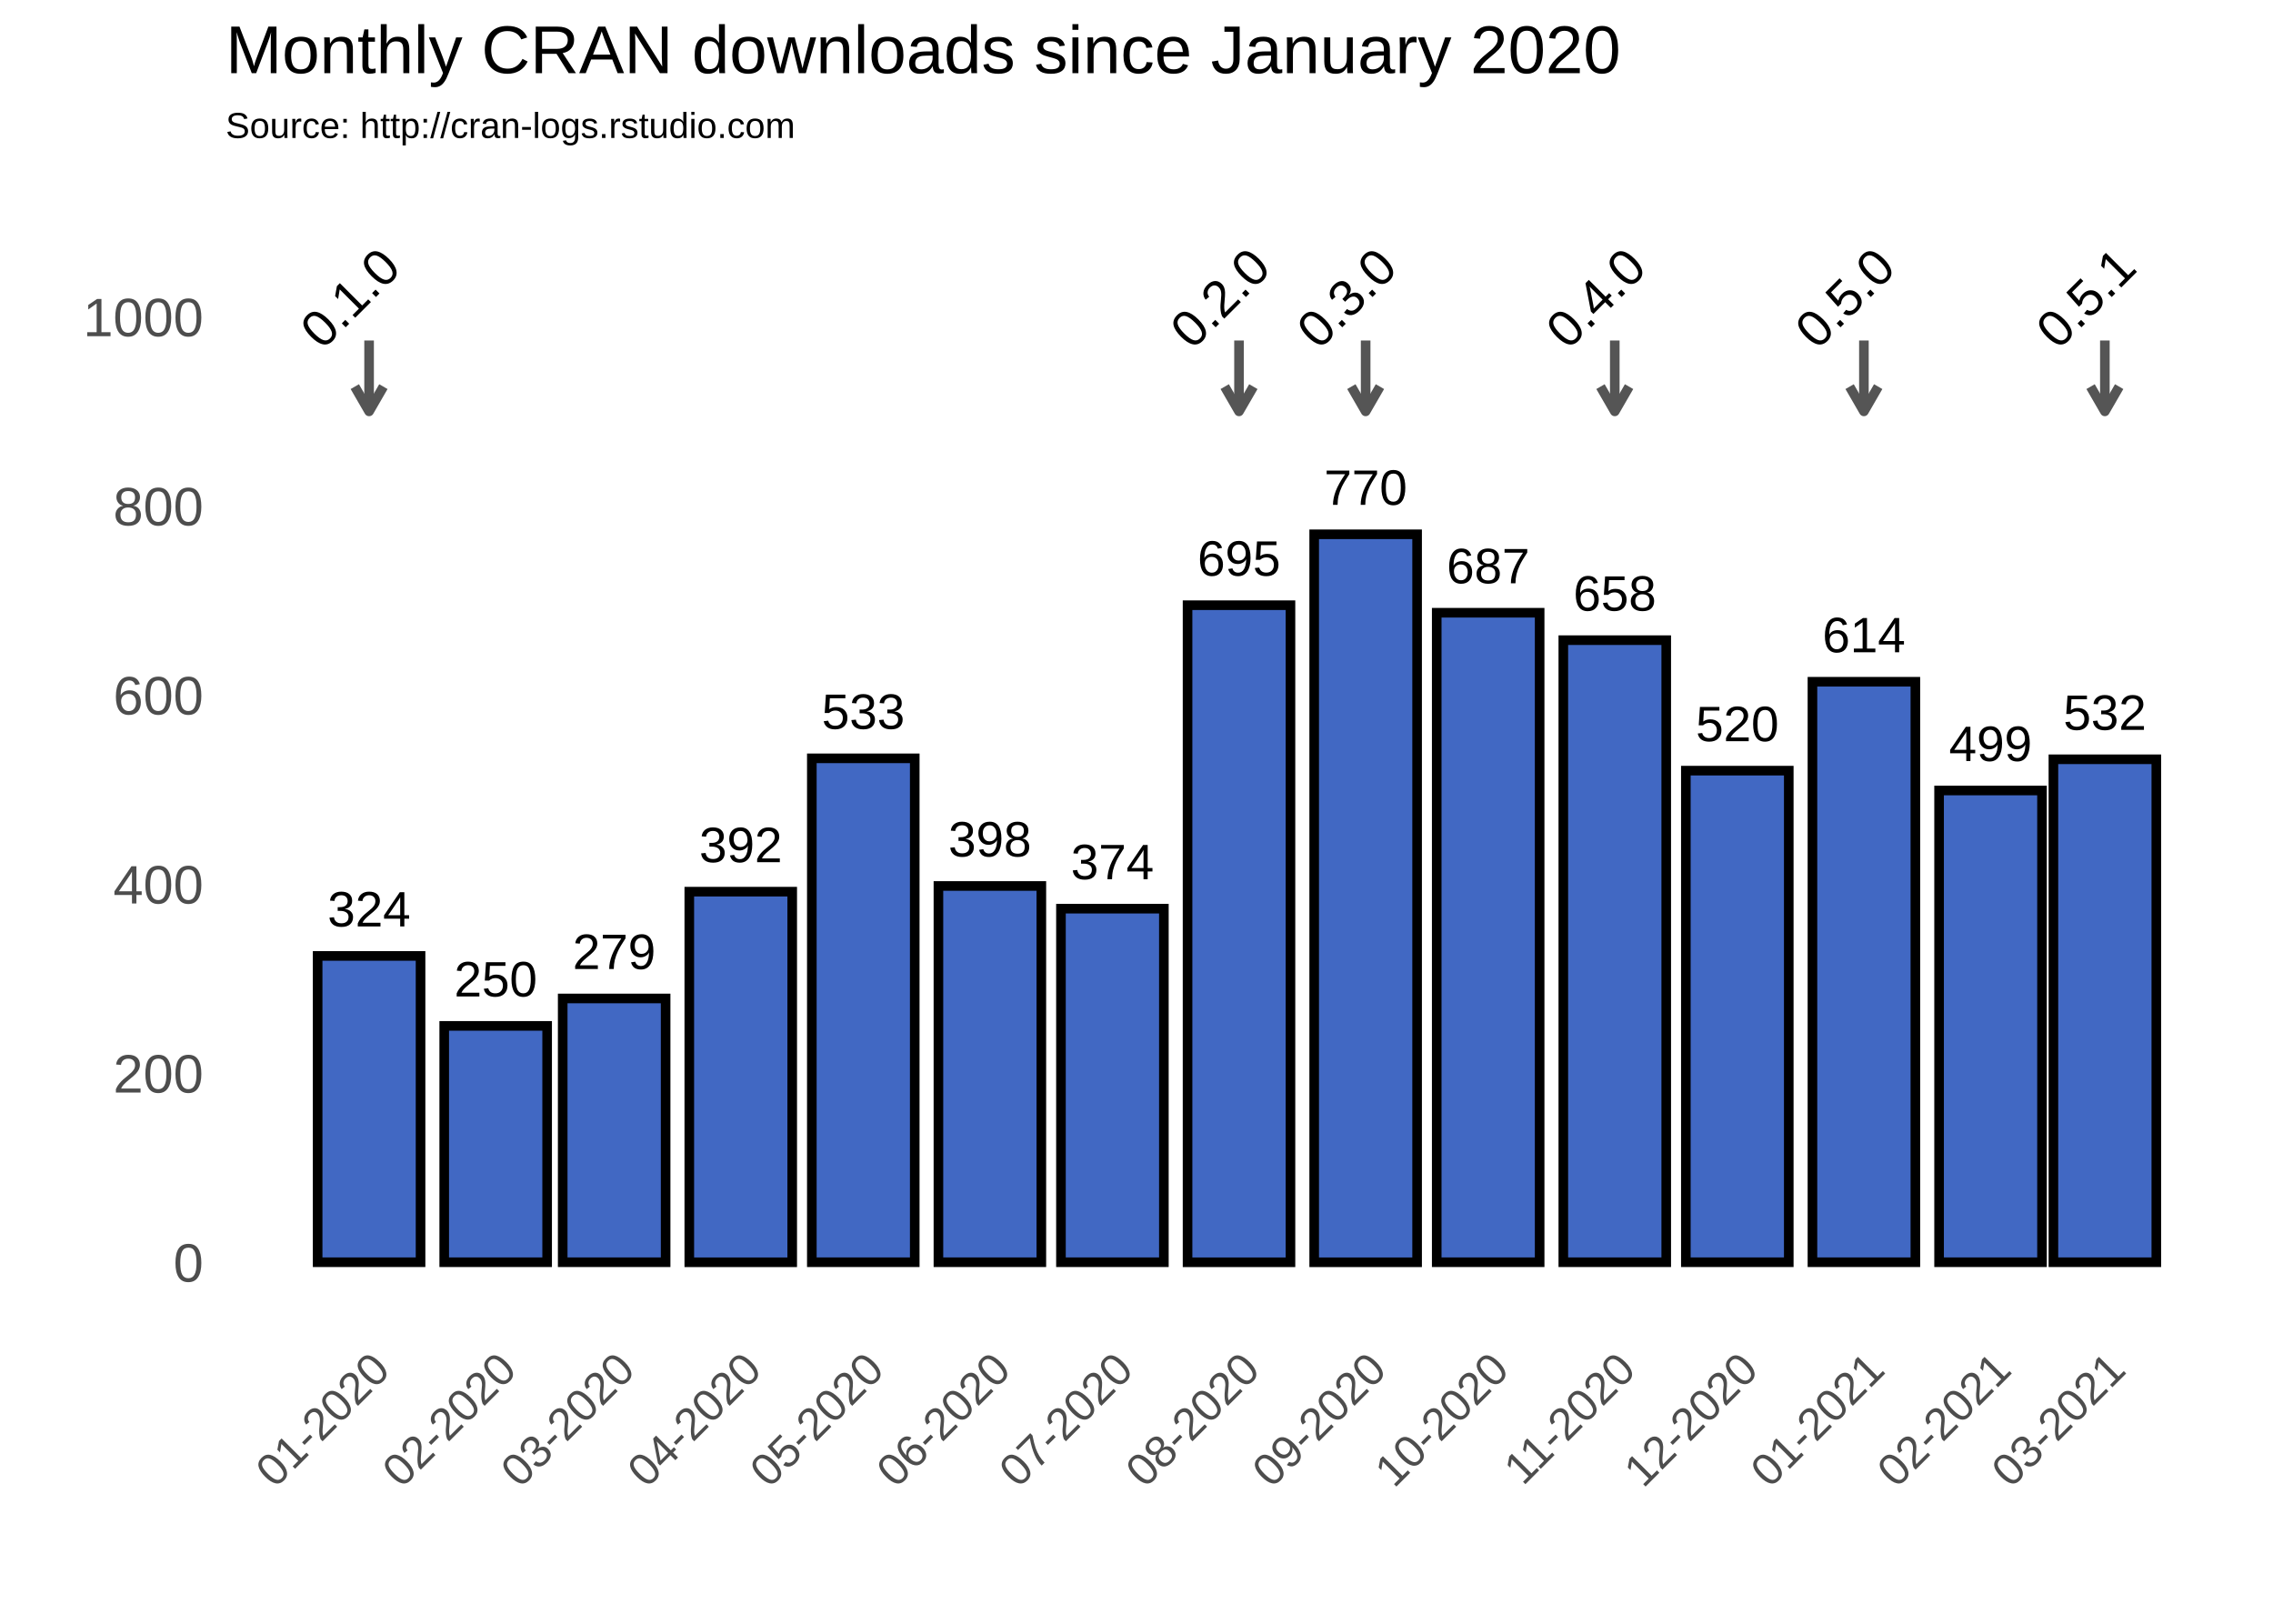
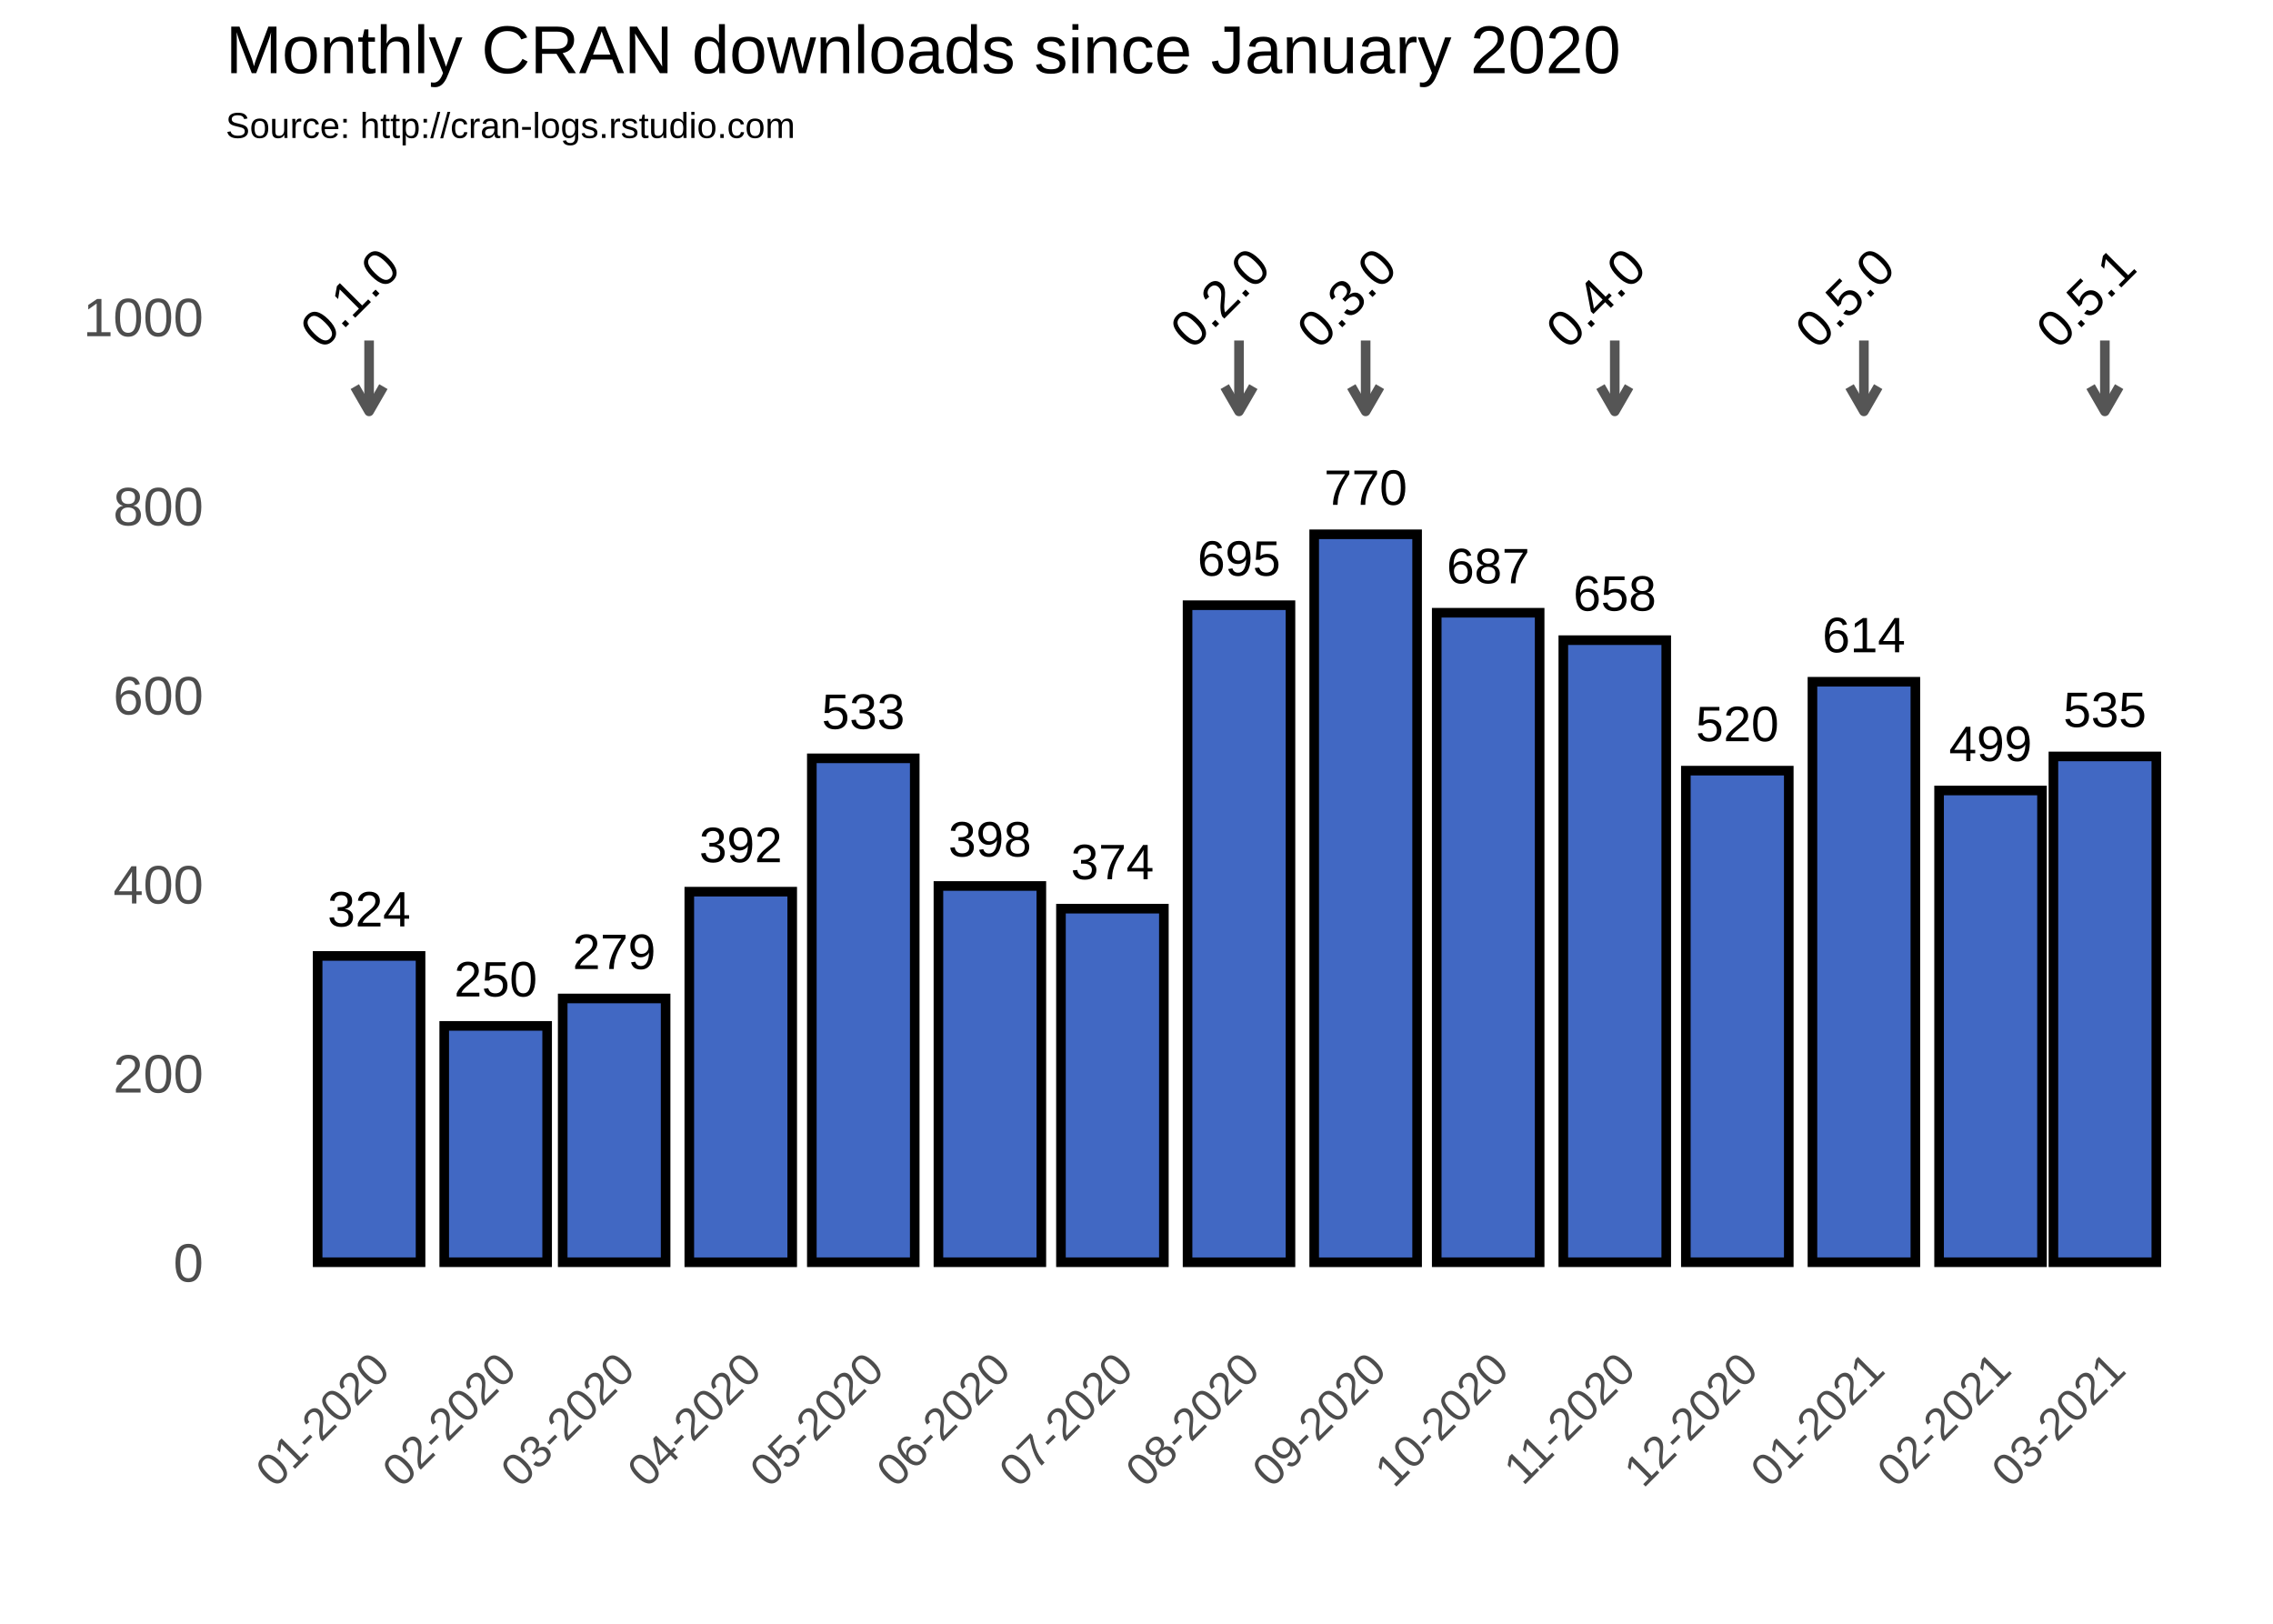
<svg xmlns="http://www.w3.org/2000/svg" class="svglite" width="504.00pt" height="360.00pt" viewBox="0 0 504.00 360.00">
  <defs>
    <style type="text/css">
    .svglite line, .svglite polyline, .svglite polygon, .svglite path, .svglite rect, .svglite circle {
      fill: none;
      stroke: #000000;
      stroke-linecap: round;
      stroke-linejoin: round;
      stroke-miterlimit: 10.00;
    }
  </style>
  </defs>
  <rect width="100%" height="100%" style="stroke: none; fill: #FFFFFF;" />
  <defs>
    <clipPath id="cpMC4wMHw1MDQuMDB8MC4wMHwzNjAuMDA=">
      <rect x="0.00" y="0.00" width="504.00" height="360.00" />
    </clipPath>
  </defs>
  <g clip-path="url(#cpMC4wMHw1MDQuMDB8MC4wMHwzNjAuMDA=)">
    <rect x="0.00" y="0.00" width="504.00" height="360.00" style="stroke-width: 1.07; stroke: #FFFFFF; fill: #FFFFFF;" />
  </g>
  <defs>
    <clipPath id="cpNTAuMDR8NDk4LjUyfDM3Ljc2fDI5MS4zOA==">
      <rect x="50.04" y="37.76" width="448.48" height="253.62" />
    </clipPath>
  </defs>
  <g clip-path="url(#cpNTAuMDR8NDk4LjUyfDM3Ljc2fDI5MS4zOA==)">
    <polyline points="50.04,258.89 498.52,258.89 " style="stroke-width: 0.53; stroke: #FFFFFF; stroke-linecap: butt;" />
    <polyline points="50.04,216.97 498.52,216.97 " style="stroke-width: 0.53; stroke: #FFFFFF; stroke-linecap: butt;" />
    <polyline points="50.04,175.05 498.52,175.05 " style="stroke-width: 0.53; stroke: #FFFFFF; stroke-linecap: butt;" />
    <polyline points="50.04,133.13 498.52,133.13 " style="stroke-width: 0.53; stroke: #FFFFFF; stroke-linecap: butt;" />
    <polyline points="50.04,91.21 498.52,91.21 " style="stroke-width: 0.53; stroke: #FFFFFF; stroke-linecap: butt;" />
    <polyline points="50.04,49.29 498.52,49.29 " style="stroke-width: 0.53; stroke: #FFFFFF; stroke-linecap: butt;" />
    <polyline points="53.77,291.38 53.77,37.76 " style="stroke-width: 0.53; stroke: #FFFFFF; stroke-linecap: butt;" />
    <polyline points="67.80,291.38 67.80,37.76 " style="stroke-width: 0.53; stroke: #FFFFFF; stroke-linecap: butt;" />
    <polyline points="95.88,291.38 95.88,37.76 " style="stroke-width: 0.53; stroke: #FFFFFF; stroke-linecap: butt;" />
    <polyline points="123.04,291.38 123.04,37.76 " style="stroke-width: 0.53; stroke: #FFFFFF; stroke-linecap: butt;" />
    <polyline points="150.21,291.38 150.21,37.76 " style="stroke-width: 0.53; stroke: #FFFFFF; stroke-linecap: butt;" />
    <polyline points="177.83,291.38 177.83,37.76 " style="stroke-width: 0.53; stroke: #FFFFFF; stroke-linecap: butt;" />
    <polyline points="205.46,291.38 205.46,37.76 " style="stroke-width: 0.53; stroke: #FFFFFF; stroke-linecap: butt;" />
    <polyline points="233.08,291.38 233.08,37.76 " style="stroke-width: 0.53; stroke: #FFFFFF; stroke-linecap: butt;" />
    <polyline points="260.70,291.38 260.70,37.76 " style="stroke-width: 0.53; stroke: #FFFFFF; stroke-linecap: butt;" />
    <polyline points="288.77,291.38 288.77,37.76 " style="stroke-width: 0.53; stroke: #FFFFFF; stroke-linecap: butt;" />
    <polyline points="316.39,291.38 316.39,37.76 " style="stroke-width: 0.53; stroke: #FFFFFF; stroke-linecap: butt;" />
    <polyline points="344.01,291.38 344.01,37.76 " style="stroke-width: 0.53; stroke: #FFFFFF; stroke-linecap: butt;" />
    <polyline points="371.64,291.38 371.64,37.76 " style="stroke-width: 0.53; stroke: #FFFFFF; stroke-linecap: butt;" />
    <polyline points="399.26,291.38 399.26,37.76 " style="stroke-width: 0.53; stroke: #FFFFFF; stroke-linecap: butt;" />
    <polyline points="427.33,291.38 427.33,37.76 " style="stroke-width: 0.53; stroke: #FFFFFF; stroke-linecap: butt;" />
    <polyline points="454.05,291.38 454.05,37.76 " style="stroke-width: 0.53; stroke: #FFFFFF; stroke-linecap: butt;" />
    <polyline points="480.76,291.38 480.76,37.76 " style="stroke-width: 0.53; stroke: #FFFFFF; stroke-linecap: butt;" />
    <polyline points="494.80,291.38 494.80,37.76 " style="stroke-width: 0.53; stroke: #FFFFFF; stroke-linecap: butt;" />
    <polyline points="50.04,279.85 498.52,279.85 " style="stroke-width: 1.07; stroke: #FFFFFF; stroke-linecap: butt;" />
    <polyline points="50.04,237.93 498.52,237.93 " style="stroke-width: 1.07; stroke: #FFFFFF; stroke-linecap: butt;" />
    <polyline points="50.04,196.01 498.52,196.01 " style="stroke-width: 1.07; stroke: #FFFFFF; stroke-linecap: butt;" />
    <polyline points="50.04,154.09 498.52,154.09 " style="stroke-width: 1.07; stroke: #FFFFFF; stroke-linecap: butt;" />
    <polyline points="50.04,112.17 498.52,112.17 " style="stroke-width: 1.07; stroke: #FFFFFF; stroke-linecap: butt;" />
    <polyline points="50.04,70.25 498.52,70.25 " style="stroke-width: 1.07; stroke: #FFFFFF; stroke-linecap: butt;" />
    <polyline points="81.84,291.38 81.84,37.76 " style="stroke-width: 1.07; stroke: #FFFFFF; stroke-linecap: butt;" />
    <polyline points="109.91,291.38 109.91,37.76 " style="stroke-width: 1.07; stroke: #FFFFFF; stroke-linecap: butt;" />
    <polyline points="136.18,291.38 136.18,37.76 " style="stroke-width: 1.07; stroke: #FFFFFF; stroke-linecap: butt;" />
    <polyline points="164.25,291.38 164.25,37.76 " style="stroke-width: 1.07; stroke: #FFFFFF; stroke-linecap: butt;" />
    <polyline points="191.42,291.38 191.42,37.76 " style="stroke-width: 1.07; stroke: #FFFFFF; stroke-linecap: butt;" />
    <polyline points="219.49,291.38 219.49,37.76 " style="stroke-width: 1.07; stroke: #FFFFFF; stroke-linecap: butt;" />
    <polyline points="246.66,291.38 246.66,37.76 " style="stroke-width: 1.07; stroke: #FFFFFF; stroke-linecap: butt;" />
    <polyline points="274.73,291.38 274.73,37.76 " style="stroke-width: 1.07; stroke: #FFFFFF; stroke-linecap: butt;" />
    <polyline points="302.81,291.38 302.81,37.76 " style="stroke-width: 1.07; stroke: #FFFFFF; stroke-linecap: butt;" />
    <polyline points="329.98,291.38 329.98,37.76 " style="stroke-width: 1.07; stroke: #FFFFFF; stroke-linecap: butt;" />
    <polyline points="358.05,291.38 358.05,37.76 " style="stroke-width: 1.07; stroke: #FFFFFF; stroke-linecap: butt;" />
    <polyline points="385.22,291.38 385.22,37.76 " style="stroke-width: 1.07; stroke: #FFFFFF; stroke-linecap: butt;" />
    <polyline points="413.29,291.38 413.29,37.76 " style="stroke-width: 1.07; stroke: #FFFFFF; stroke-linecap: butt;" />
    <polyline points="441.37,291.38 441.37,37.76 " style="stroke-width: 1.07; stroke: #FFFFFF; stroke-linecap: butt;" />
    <polyline points="466.72,291.38 466.72,37.76 " style="stroke-width: 1.07; stroke: #FFFFFF; stroke-linecap: butt;" />
    <rect x="70.43" y="211.94" width="22.82" height="67.91" style="stroke-width: 2.13; stroke-linecap: square; stroke-linejoin: miter; fill: #4168C3;" />
    <rect x="98.50" y="227.45" width="22.82" height="52.40" style="stroke-width: 2.13; stroke-linecap: square; stroke-linejoin: miter; fill: #4168C3;" />
    <rect x="124.77" y="221.37" width="22.82" height="58.48" style="stroke-width: 2.13; stroke-linecap: square; stroke-linejoin: miter; fill: #4168C3;" />
    <rect x="152.84" y="197.69" width="22.82" height="82.17" style="stroke-width: 2.13; stroke-linecap: square; stroke-linejoin: miter; fill: #4168C3;" />
    <rect x="180.01" y="168.13" width="22.82" height="111.72" style="stroke-width: 2.13; stroke-linecap: square; stroke-linejoin: miter; fill: #4168C3;" />
    <rect x="208.08" y="196.43" width="22.82" height="83.42" style="stroke-width: 2.13; stroke-linecap: square; stroke-linejoin: miter; fill: #4168C3;" />
    <rect x="235.25" y="201.46" width="22.82" height="78.39" style="stroke-width: 2.13; stroke-linecap: square; stroke-linejoin: miter; fill: #4168C3;" />
    <rect x="263.32" y="134.18" width="22.82" height="145.68" style="stroke-width: 2.13; stroke-linecap: square; stroke-linejoin: miter; fill: #4168C3;" />
    <rect x="291.40" y="118.46" width="22.82" height="161.40" style="stroke-width: 2.13; stroke-linecap: square; stroke-linejoin: miter; fill: #4168C3;" />
    <rect x="318.57" y="135.85" width="22.82" height="144.00" style="stroke-width: 2.13; stroke-linecap: square; stroke-linejoin: miter; fill: #4168C3;" />
    <rect x="346.64" y="141.93" width="22.82" height="137.92" style="stroke-width: 2.13; stroke-linecap: square; stroke-linejoin: miter; fill: #4168C3;" />
    <rect x="373.81" y="170.86" width="22.82" height="108.99" style="stroke-width: 2.13; stroke-linecap: square; stroke-linejoin: miter; fill: #4168C3;" />
    <rect x="401.88" y="151.15" width="22.82" height="128.70" style="stroke-width: 2.13; stroke-linecap: square; stroke-linejoin: miter; fill: #4168C3;" />
    <rect x="429.96" y="175.26" width="22.82" height="104.59" style="stroke-width: 2.13; stroke-linecap: square; stroke-linejoin: miter; fill: #4168C3;" />
-     <rect x="455.31" y="168.34" width="22.82" height="111.51" style="stroke-width: 2.13; stroke-linecap: square; stroke-linejoin: miter; fill: #4168C3;" />
+     <rect x="455.31" y="167.71" width="22.82" height="112.14" style="stroke-width: 2.13; stroke-linecap: square; stroke-linejoin: miter; fill: #4168C3;" />
    <text x="81.84" y="205.41" text-anchor="middle" style="font-size: 11.04px; font-family: Arial;" textLength="18.40px" lengthAdjust="spacingAndGlyphs">324</text>
    <text x="109.91" y="220.92" text-anchor="middle" style="font-size: 11.04px; font-family: Arial;" textLength="18.40px" lengthAdjust="spacingAndGlyphs">250</text>
    <text x="136.18" y="214.84" text-anchor="middle" style="font-size: 11.04px; font-family: Arial;" textLength="18.40px" lengthAdjust="spacingAndGlyphs">279</text>
    <text x="164.25" y="191.16" text-anchor="middle" style="font-size: 11.04px; font-family: Arial;" textLength="18.40px" lengthAdjust="spacingAndGlyphs">392</text>
    <text x="191.42" y="161.60" text-anchor="middle" style="font-size: 11.04px; font-family: Arial;" textLength="18.40px" lengthAdjust="spacingAndGlyphs">533</text>
    <text x="219.49" y="189.90" text-anchor="middle" style="font-size: 11.04px; font-family: Arial;" textLength="18.40px" lengthAdjust="spacingAndGlyphs">398</text>
    <text x="246.66" y="194.93" text-anchor="middle" style="font-size: 11.04px; font-family: Arial;" textLength="18.40px" lengthAdjust="spacingAndGlyphs">374</text>
    <text x="274.73" y="127.64" text-anchor="middle" style="font-size: 11.04px; font-family: Arial;" textLength="18.40px" lengthAdjust="spacingAndGlyphs">695</text>
    <text x="302.81" y="111.92" text-anchor="middle" style="font-size: 11.04px; font-family: Arial;" textLength="18.40px" lengthAdjust="spacingAndGlyphs">770</text>
    <text x="329.98" y="129.32" text-anchor="middle" style="font-size: 11.04px; font-family: Arial;" textLength="18.40px" lengthAdjust="spacingAndGlyphs">687</text>
    <text x="358.05" y="135.40" text-anchor="middle" style="font-size: 11.04px; font-family: Arial;" textLength="18.40px" lengthAdjust="spacingAndGlyphs">658</text>
    <text x="385.22" y="164.33" text-anchor="middle" style="font-size: 11.04px; font-family: Arial;" textLength="18.40px" lengthAdjust="spacingAndGlyphs">520</text>
    <text x="413.29" y="144.62" text-anchor="middle" style="font-size: 11.04px; font-family: Arial;" textLength="18.40px" lengthAdjust="spacingAndGlyphs">614</text>
    <text x="441.37" y="168.73" text-anchor="middle" style="font-size: 11.04px; font-family: Arial;" textLength="18.40px" lengthAdjust="spacingAndGlyphs">499</text>
-     <text x="466.72" y="161.81" text-anchor="middle" style="font-size: 11.04px; font-family: Arial;" textLength="18.40px" lengthAdjust="spacingAndGlyphs">532</text>
+     <text x="466.72" y="161.18" text-anchor="middle" style="font-size: 11.04px; font-family: Arial;" textLength="18.40px" lengthAdjust="spacingAndGlyphs">535</text>
    <line x1="81.84" y1="75.49" x2="81.84" y2="91.21" style="stroke-width: 2.13; stroke: #555555; stroke-linecap: butt;" />
    <polyline points="78.67,85.72 81.84,91.21 85.01,85.72 " style="stroke-width: 2.13; stroke: #555555; stroke-linecap: butt;" />
    <line x1="274.73" y1="75.49" x2="274.73" y2="91.21" style="stroke-width: 2.13; stroke: #555555; stroke-linecap: butt;" />
    <polyline points="271.56,85.72 274.73,91.21 277.91,85.72 " style="stroke-width: 2.13; stroke: #555555; stroke-linecap: butt;" />
    <line x1="302.81" y1="75.49" x2="302.81" y2="91.21" style="stroke-width: 2.13; stroke: #555555; stroke-linecap: butt;" />
    <polyline points="299.64,85.72 302.81,91.21 305.98,85.72 " style="stroke-width: 2.13; stroke: #555555; stroke-linecap: butt;" />
    <line x1="358.05" y1="75.49" x2="358.05" y2="91.21" style="stroke-width: 2.13; stroke: #555555; stroke-linecap: butt;" />
    <polyline points="354.88,85.72 358.05,91.21 361.22,85.72 " style="stroke-width: 2.13; stroke: #555555; stroke-linecap: butt;" />
    <line x1="413.29" y1="75.49" x2="413.29" y2="91.21" style="stroke-width: 2.13; stroke: #555555; stroke-linecap: butt;" />
    <polyline points="410.12,85.72 413.29,91.21 416.46,85.72 " style="stroke-width: 2.13; stroke: #555555; stroke-linecap: butt;" />
    <line x1="466.72" y1="75.49" x2="466.72" y2="91.21" style="stroke-width: 2.13; stroke: #555555; stroke-linecap: butt;" />
    <polyline points="463.55,85.72 466.72,91.21 469.89,85.72 " style="stroke-width: 2.13; stroke: #555555; stroke-linecap: butt;" />
    <text transform="translate(80.40,68.81) rotate(-45)" text-anchor="middle" style="font-size: 11.38px; font-family: Arial;" textLength="25.31px" lengthAdjust="spacingAndGlyphs">0.1.0</text>
    <text transform="translate(273.30,68.81) rotate(-45)" text-anchor="middle" style="font-size: 11.38px; font-family: Arial;" textLength="25.31px" lengthAdjust="spacingAndGlyphs">0.2.0</text>
    <text transform="translate(301.37,68.81) rotate(-45)" text-anchor="middle" style="font-size: 11.38px; font-family: Arial;" textLength="25.31px" lengthAdjust="spacingAndGlyphs">0.3.0</text>
    <text transform="translate(356.61,68.81) rotate(-45)" text-anchor="middle" style="font-size: 11.38px; font-family: Arial;" textLength="25.31px" lengthAdjust="spacingAndGlyphs">0.4.0</text>
    <text transform="translate(411.85,68.81) rotate(-45)" text-anchor="middle" style="font-size: 11.38px; font-family: Arial;" textLength="25.31px" lengthAdjust="spacingAndGlyphs">0.5.0</text>
    <text transform="translate(465.28,68.81) rotate(-45)" text-anchor="middle" style="font-size: 11.38px; font-family: Arial;" textLength="25.31px" lengthAdjust="spacingAndGlyphs">0.5.1</text>
  </g>
  <g clip-path="url(#cpMC4wMHw1MDQuMDB8MC4wMHwzNjAuMDA=)">
    <text x="45.11" y="284.15" text-anchor="end" style="font-size: 12.00px; fill: #4D4D4D; font-family: Arial;" textLength="6.67px" lengthAdjust="spacingAndGlyphs">0</text>
    <text x="45.11" y="242.23" text-anchor="end" style="font-size: 12.00px; fill: #4D4D4D; font-family: Arial;" textLength="20.02px" lengthAdjust="spacingAndGlyphs">200</text>
    <text x="45.11" y="200.31" text-anchor="end" style="font-size: 12.00px; fill: #4D4D4D; font-family: Arial;" textLength="20.02px" lengthAdjust="spacingAndGlyphs">400</text>
    <text x="45.11" y="158.39" text-anchor="end" style="font-size: 12.00px; fill: #4D4D4D; font-family: Arial;" textLength="20.02px" lengthAdjust="spacingAndGlyphs">600</text>
    <text x="45.11" y="116.47" text-anchor="end" style="font-size: 12.00px; fill: #4D4D4D; font-family: Arial;" textLength="20.02px" lengthAdjust="spacingAndGlyphs">800</text>
    <text x="45.11" y="74.54" text-anchor="end" style="font-size: 12.00px; fill: #4D4D4D; font-family: Arial;" textLength="26.70px" lengthAdjust="spacingAndGlyphs">1000</text>
    <text transform="translate(86.91,304.17) rotate(-45)" text-anchor="end" style="font-size: 10.00px; fill: #4D4D4D; font-family: Arial;" textLength="36.73px" lengthAdjust="spacingAndGlyphs">01-2020</text>
    <text transform="translate(114.98,304.17) rotate(-45)" text-anchor="end" style="font-size: 10.00px; fill: #4D4D4D; font-family: Arial;" textLength="36.73px" lengthAdjust="spacingAndGlyphs">02-2020</text>
    <text transform="translate(141.24,304.17) rotate(-45)" text-anchor="end" style="font-size: 10.00px; fill: #4D4D4D; font-family: Arial;" textLength="36.73px" lengthAdjust="spacingAndGlyphs">03-2020</text>
    <text transform="translate(169.32,304.17) rotate(-45)" text-anchor="end" style="font-size: 10.00px; fill: #4D4D4D; font-family: Arial;" textLength="36.73px" lengthAdjust="spacingAndGlyphs">04-2020</text>
    <text transform="translate(196.48,304.17) rotate(-45)" text-anchor="end" style="font-size: 10.00px; fill: #4D4D4D; font-family: Arial;" textLength="36.73px" lengthAdjust="spacingAndGlyphs">05-2020</text>
    <text transform="translate(224.56,304.17) rotate(-45)" text-anchor="end" style="font-size: 10.00px; fill: #4D4D4D; font-family: Arial;" textLength="36.73px" lengthAdjust="spacingAndGlyphs">06-2020</text>
    <text transform="translate(251.73,304.17) rotate(-45)" text-anchor="end" style="font-size: 10.00px; fill: #4D4D4D; font-family: Arial;" textLength="36.73px" lengthAdjust="spacingAndGlyphs">07-2020</text>
    <text transform="translate(279.80,304.17) rotate(-45)" text-anchor="end" style="font-size: 10.00px; fill: #4D4D4D; font-family: Arial;" textLength="36.73px" lengthAdjust="spacingAndGlyphs">08-2020</text>
    <text transform="translate(307.87,304.17) rotate(-45)" text-anchor="end" style="font-size: 10.00px; fill: #4D4D4D; font-family: Arial;" textLength="36.73px" lengthAdjust="spacingAndGlyphs">09-2020</text>
    <text transform="translate(335.04,304.17) rotate(-45)" text-anchor="end" style="font-size: 10.00px; fill: #4D4D4D; font-family: Arial;" textLength="36.73px" lengthAdjust="spacingAndGlyphs">10-2020</text>
    <text transform="translate(363.12,304.17) rotate(-45)" text-anchor="end" style="font-size: 10.00px; fill: #4D4D4D; font-family: Arial;" textLength="35.99px" lengthAdjust="spacingAndGlyphs">11-2020</text>
    <text transform="translate(390.29,304.17) rotate(-45)" text-anchor="end" style="font-size: 10.00px; fill: #4D4D4D; font-family: Arial;" textLength="36.73px" lengthAdjust="spacingAndGlyphs">12-2020</text>
    <text transform="translate(418.36,304.17) rotate(-45)" text-anchor="end" style="font-size: 10.00px; fill: #4D4D4D; font-family: Arial;" textLength="36.73px" lengthAdjust="spacingAndGlyphs">01-2021</text>
    <text transform="translate(446.43,304.17) rotate(-45)" text-anchor="end" style="font-size: 10.00px; fill: #4D4D4D; font-family: Arial;" textLength="36.73px" lengthAdjust="spacingAndGlyphs">02-2021</text>
    <text transform="translate(471.79,304.17) rotate(-45)" text-anchor="end" style="font-size: 10.00px; fill: #4D4D4D; font-family: Arial;" textLength="36.73px" lengthAdjust="spacingAndGlyphs">03-2021</text>
    <text x="50.04" y="30.59" style="font-size: 8.00px; font-family: Arial;" textLength="126.32px" lengthAdjust="spacingAndGlyphs">Source: http://cran-logs.rstudio.com</text>
    <text x="50.04" y="16.22" style="font-size: 15.00px; font-family: Arial;" textLength="309.25px" lengthAdjust="spacingAndGlyphs">Monthly CRAN downloads since January 2020</text>
  </g>
</svg>
